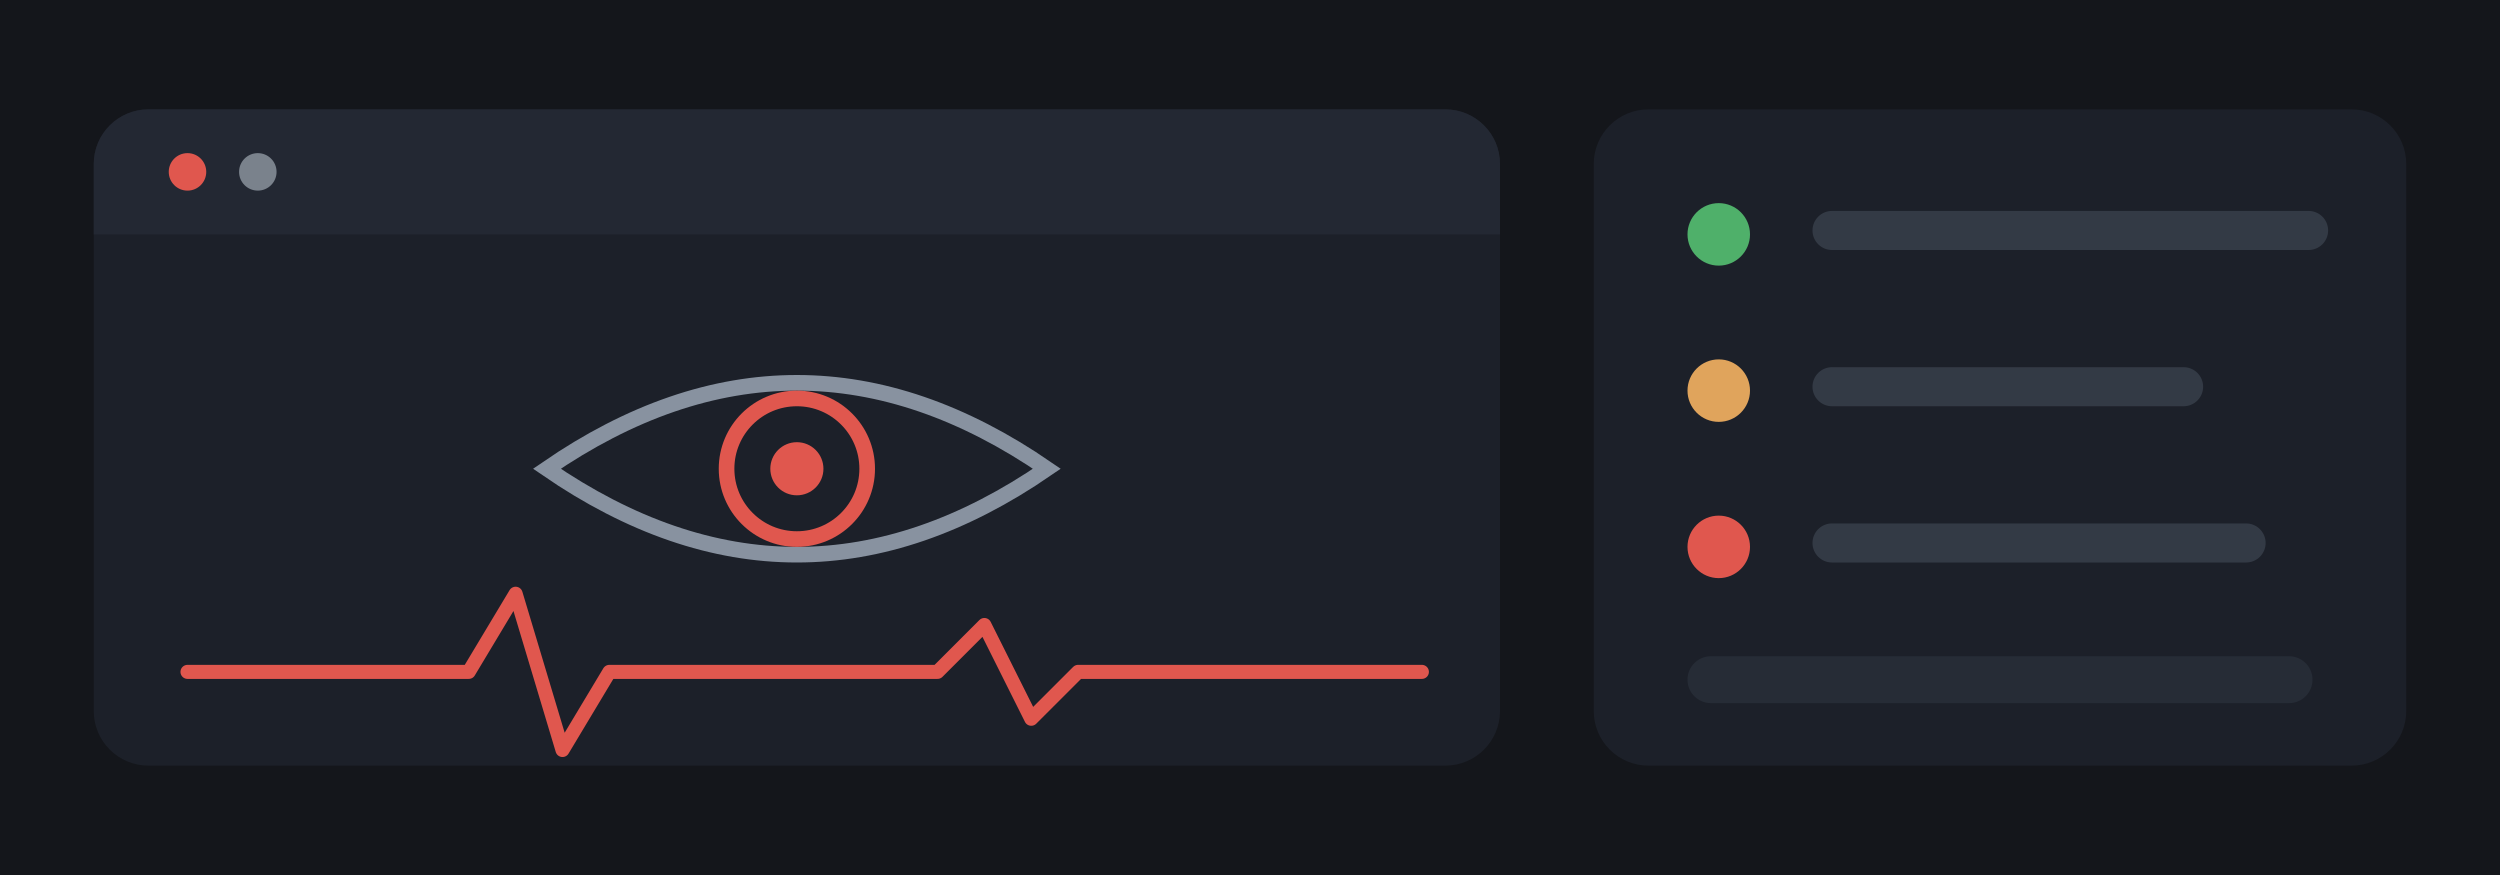
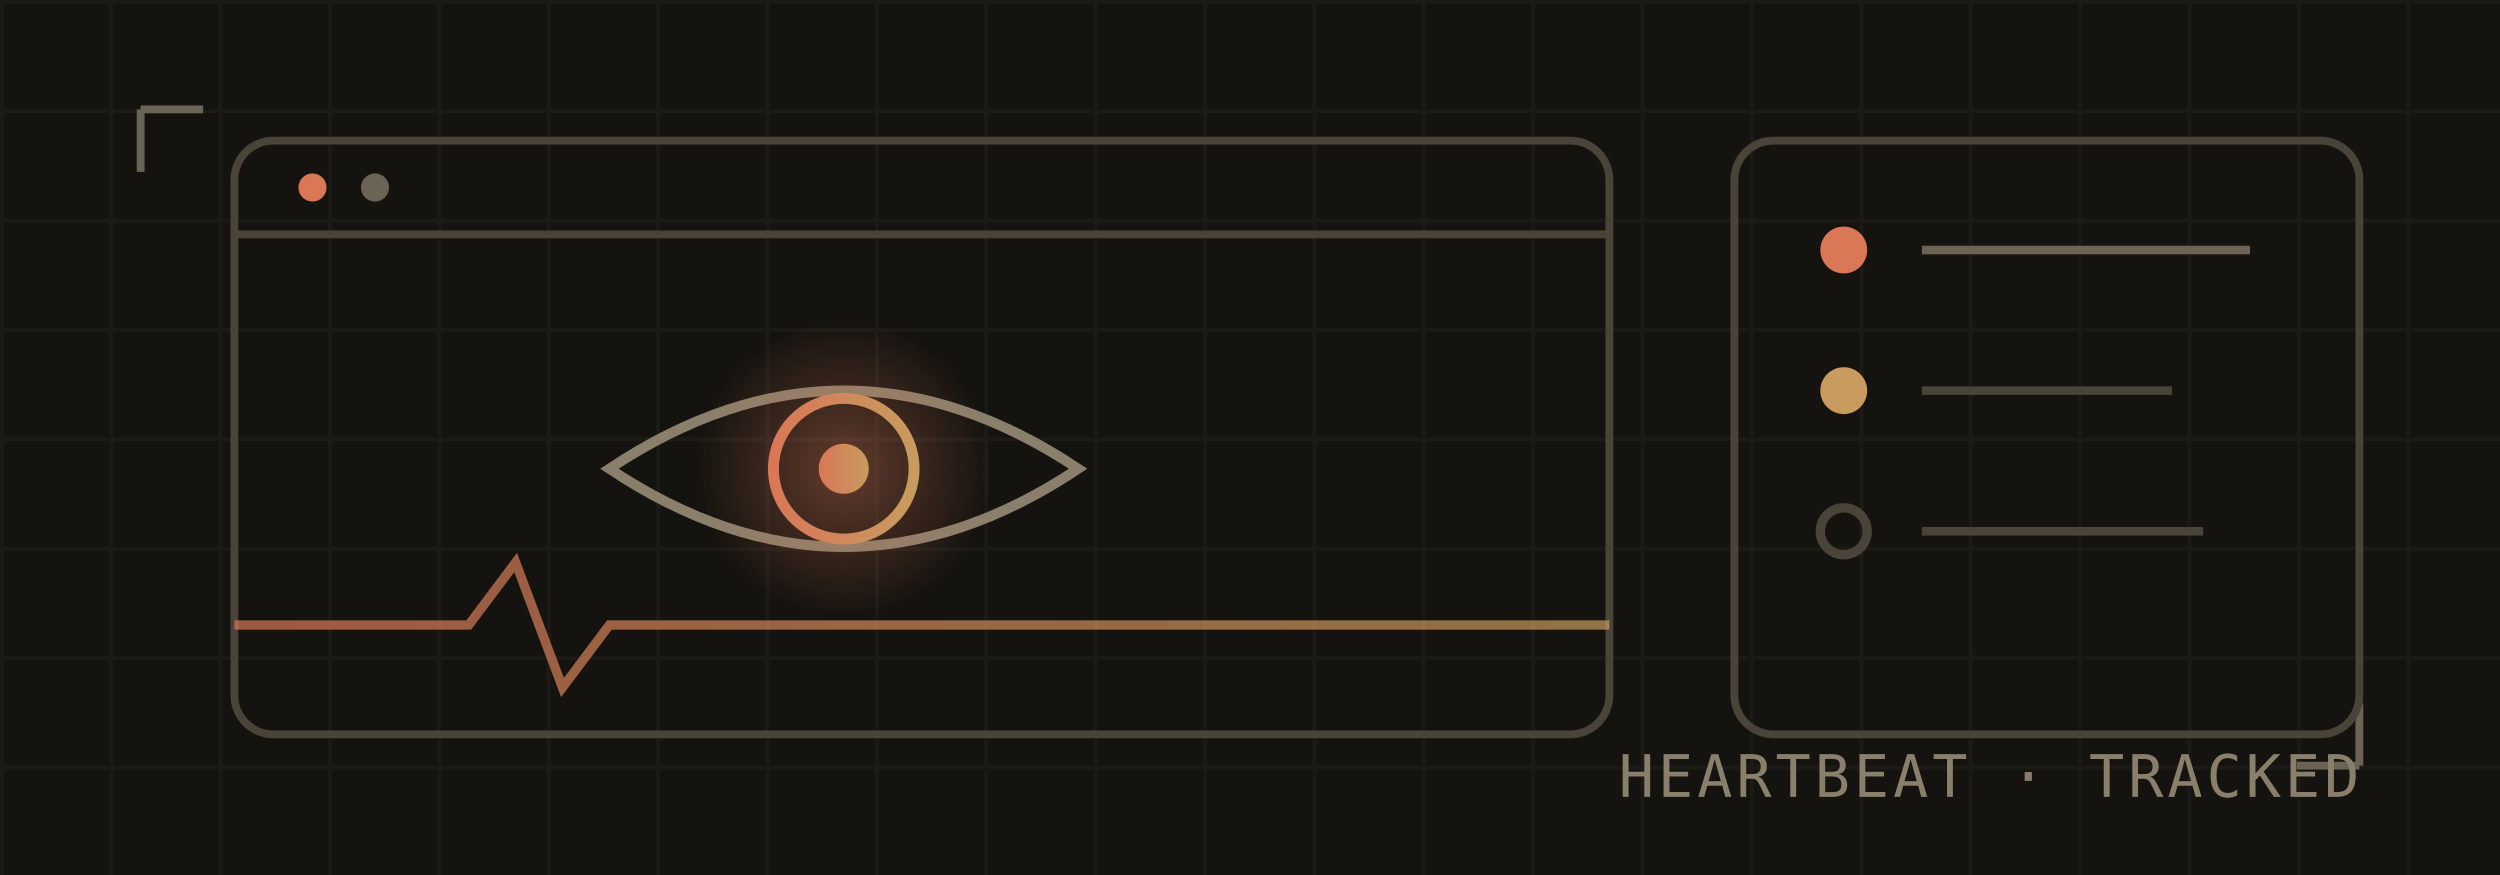
- <svg xmlns="http://www.w3.org/2000/svg" viewBox="0 0 320 112" role="img" aria-label="BelfProctor: a monitored window with a watching eye, heartbeat and agent telemetry statuses">
-   <rect width="320" height="112" fill="#14161b" />
-   <rect x="12" y="14" width="180" height="84" rx="7" fill="#1c2029" />
-   <path d="M12 21 a7 7 0 0 1 7 -7 h166 a7 7 0 0 1 7 7 v9 h-180 z" fill="#232833" />
-   <circle cx="24" cy="22" r="2.4" fill="#e0574e" />
-   <circle cx="33" cy="22" r="2.4" fill="#7a828c" />
-   <path d="M70 60 q32 -22 64 0 q-32 22 -64 0 z" fill="none" stroke="#8892a0" stroke-width="2" />
-   <circle cx="102" cy="60" r="9" fill="none" stroke="#E0574E" stroke-width="2" />
-   <circle cx="102" cy="60" r="3.4" fill="#E0574E" />
-   <polyline points="24,86 60,86 66,76 72,96 78,86 120,86 126,80 132,92 138,86 182,86" fill="none" stroke="#E0574E" stroke-width="1.8" stroke-linecap="round" stroke-linejoin="round" />
-   <rect x="204" y="14" width="104" height="84" rx="7" fill="#1c2029" />
-   <circle cx="220" cy="30" r="4" fill="#4FB06A" />
-   <rect x="232" y="27" width="66" height="5" rx="2.5" fill="#333a45" />
-   <circle cx="220" cy="50" r="4" fill="#E0A45C" />
-   <rect x="232" y="47" width="50" height="5" rx="2.5" fill="#333a45" />
-   <circle cx="220" cy="70" r="4" fill="#E0574E" />
-   <rect x="232" y="67" width="58" height="5" rx="2.5" fill="#333a45" />
-   <rect x="216" y="84" width="80" height="6" rx="3" fill="#262c36" />
+ <svg xmlns="http://www.w3.org/2000/svg" viewBox="0 0 320 112" role="img" aria-label="BelfProctor: a monitored window with a watching eye, heartbeat and agent status ticks">
+   <defs>
+     <linearGradient id="g" x1="0" y1="0" x2="1" y2="0">
+       <stop offset="0" stop-color="#D97757" />
+       <stop offset="1" stop-color="#C89B5E" />
+     </linearGradient>
+     <radialGradient id="glow" cx="50%" cy="50%" r="50%">
+       <stop offset="0" stop-color="#D97757" stop-opacity="0.4" />
+       <stop offset="1" stop-color="#D97757" stop-opacity="0" />
+     </radialGradient>
+     <pattern id="grid" width="14" height="14" patternUnits="userSpaceOnUse">
+       <path d="M14 0H0V14" fill="none" stroke="#F5F0E6" stroke-opacity="0.035" />
+     </pattern>
+   </defs>
+   <rect width="320" height="112" fill="#15130F" />
+   <rect width="320" height="112" fill="url(#grid)" />
+   <path d="M18 14 L18 22 M18 14 L26 14 M302 98 L302 90 M302 98 L294 98" stroke="#6B6353" stroke-width="1" />
+   <rect x="30" y="18" width="176" height="76" rx="5" fill="none" stroke="#4A4438" stroke-width="1" />
+   <line x1="30" y1="30" x2="206" y2="30" stroke="#4A4438" stroke-width="1" />
+   <circle cx="40" cy="24" r="1.8" fill="#D97757" />
+   <circle cx="48" cy="24" r="1.8" fill="#6B6353" />
+   <path d="M78 60 q30 -20 60 0 q-30 20 -60 0 z" fill="none" stroke="#8A7F6B" stroke-width="1.3" />
+   <circle cx="108" cy="60" r="19" fill="url(#glow)" />
+   <circle cx="108" cy="60" r="9" fill="none" stroke="url(#g)" stroke-width="1.4" />
+   <circle cx="108" cy="60" r="3.2" fill="url(#g)" />
+   <polyline points="30,80 60,80 66,72 72,88 78,80 206,80" fill="none" stroke="url(#g)" stroke-width="1.2" opacity="0.7" />
+   <rect x="222" y="18" width="80" height="76" rx="5" fill="none" stroke="#4A4438" stroke-width="1" />
+   <circle cx="236" cy="32" r="3" fill="#D97757" />
+   <line x1="246" y1="32" x2="288" y2="32" stroke="#6B6353" stroke-width="1.1" />
+   <circle cx="236" cy="50" r="3" fill="#C89B5E" />
+   <line x1="246" y1="50" x2="278" y2="50" stroke="#4A4438" stroke-width="1.1" />
+   <circle cx="236" cy="68" r="3" fill="none" stroke="#4A4438" stroke-width="1.2" />
+   <line x1="246" y1="68" x2="282" y2="68" stroke="#4A4438" stroke-width="1.1" />
+   <text x="302" y="102" text-anchor="end" font-family="ui-monospace,monospace" font-size="7.5" letter-spacing="0.5" fill="#8A7F6B">HEARTBEAT · TRACKED</text>
</svg>
